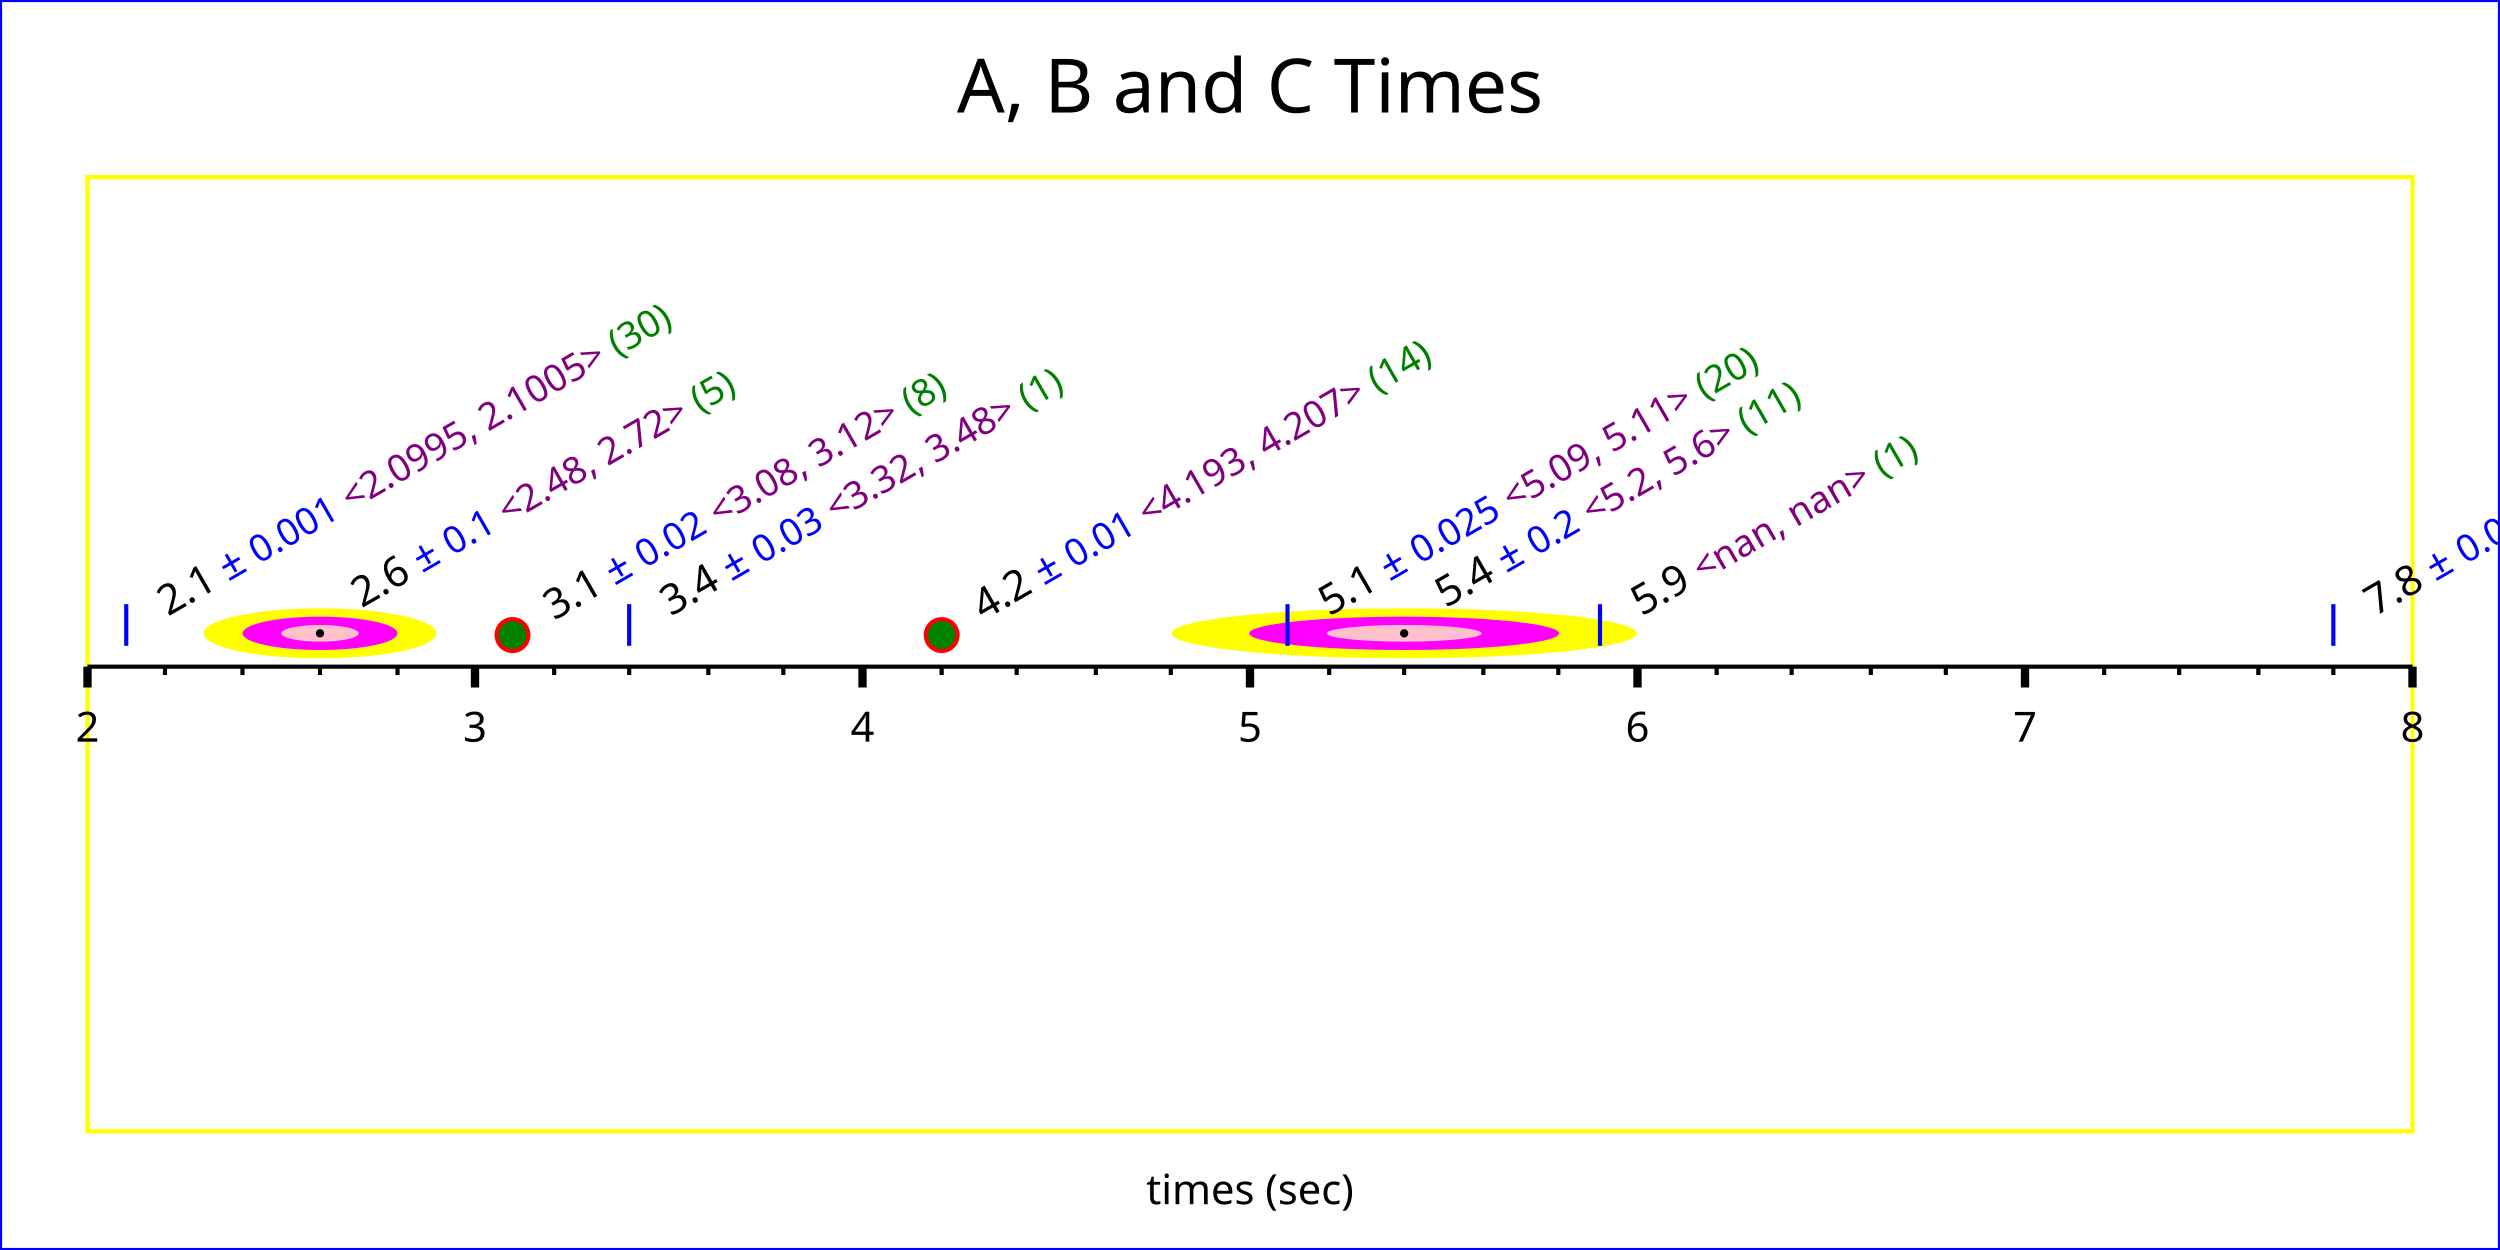
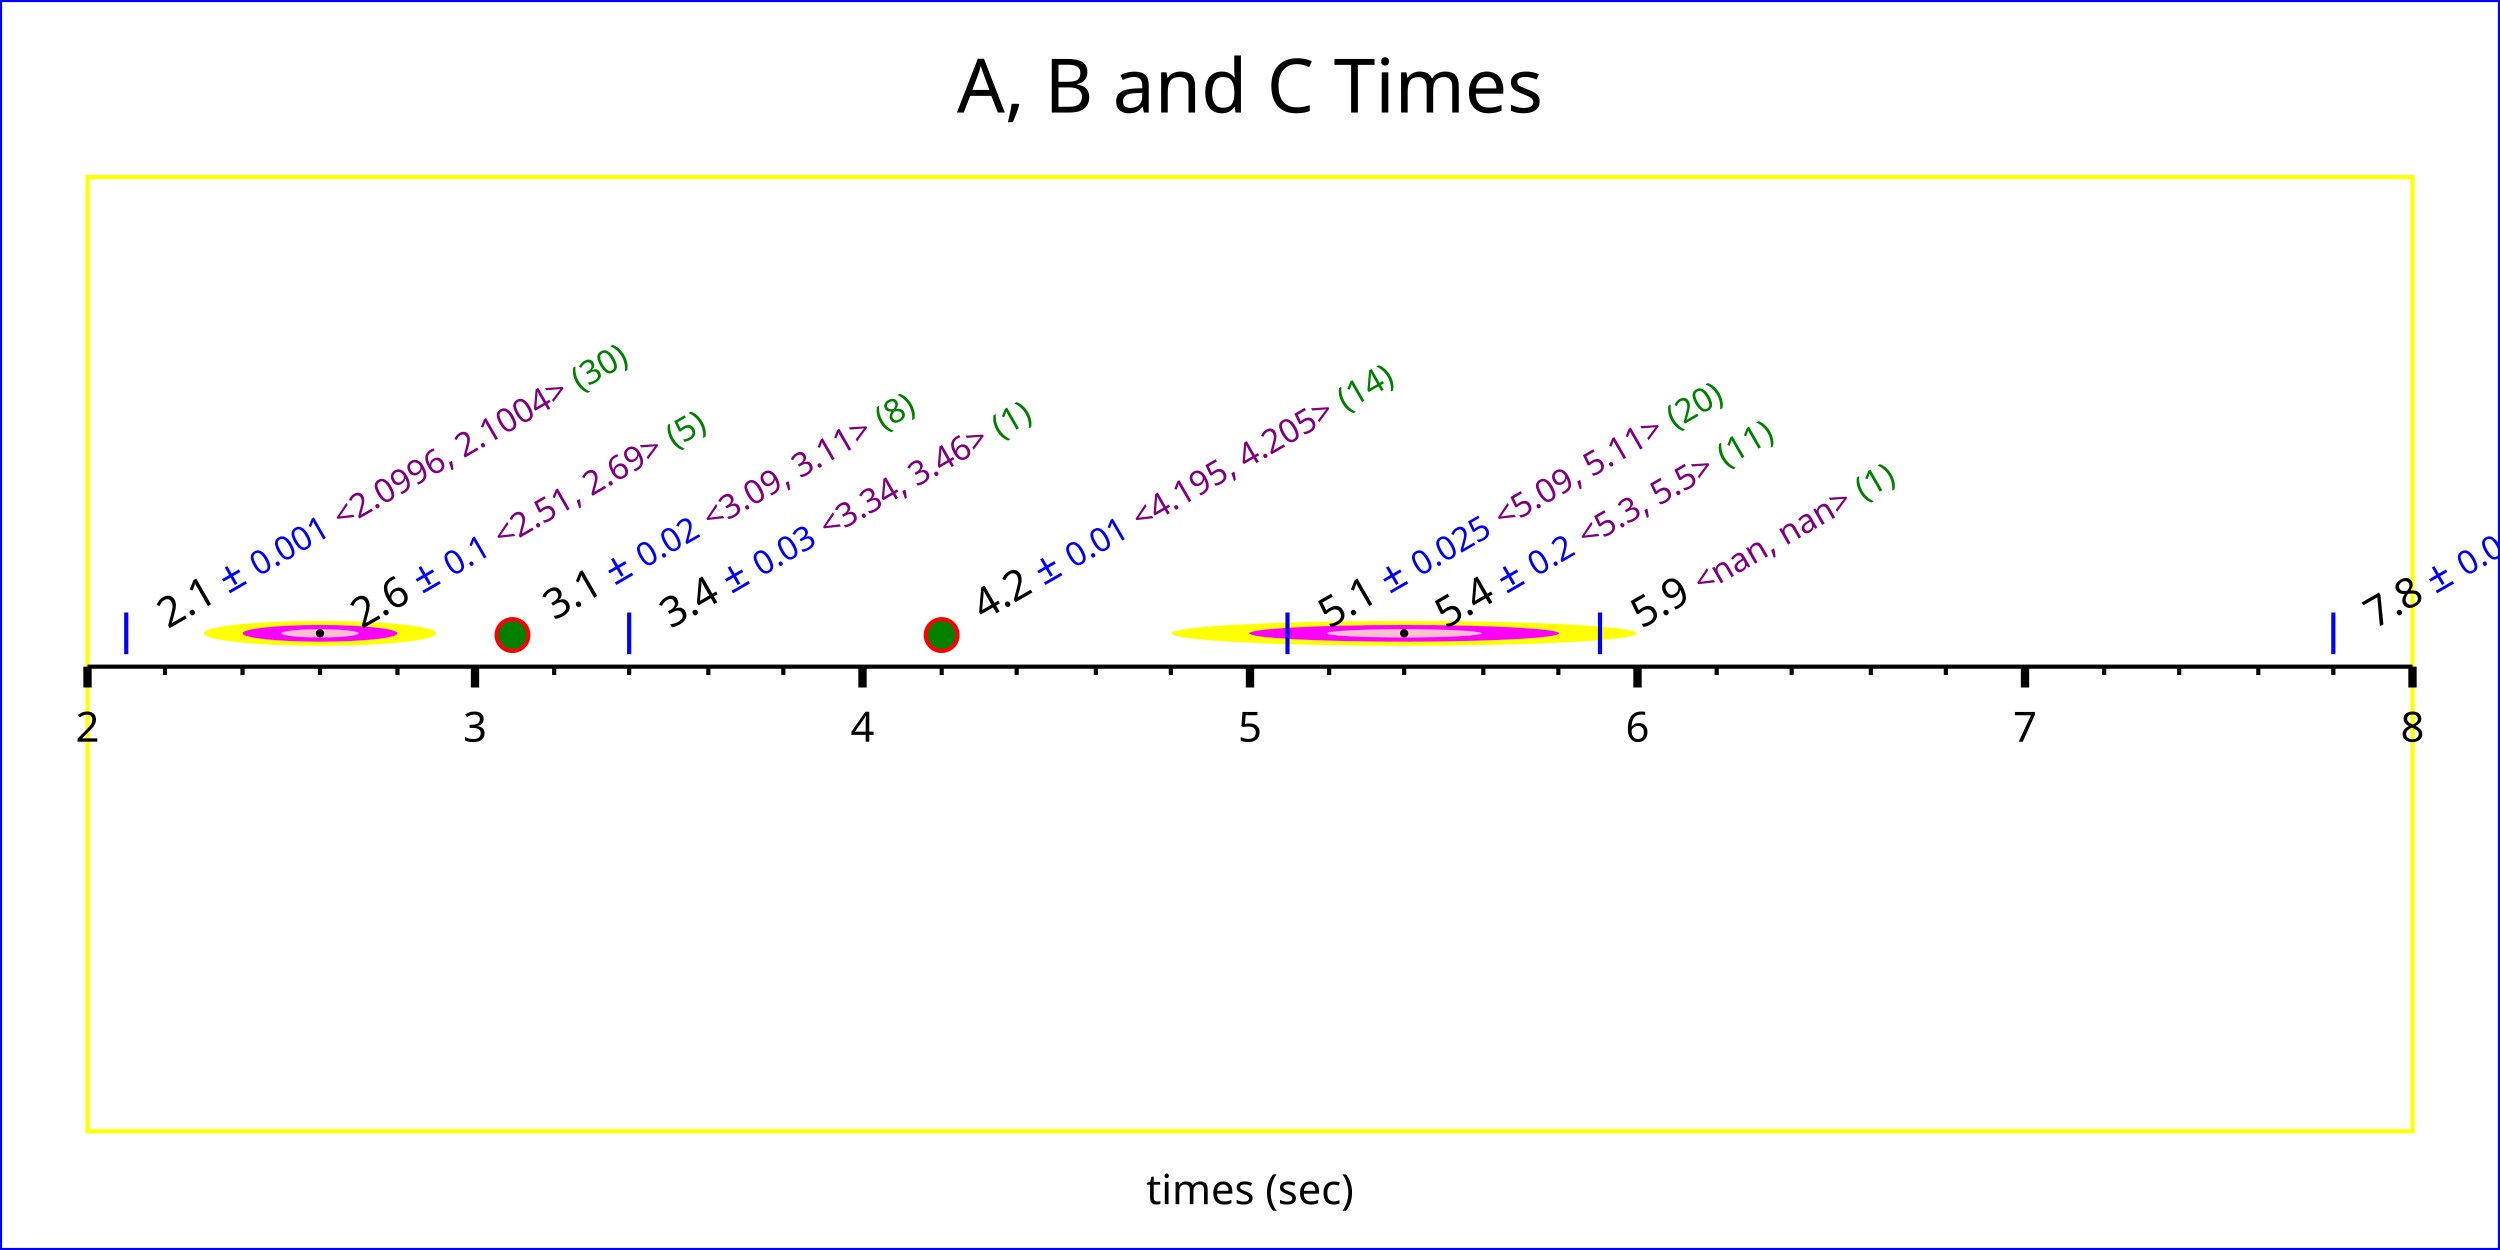
<svg xmlns="http://www.w3.org/2000/svg" width="600" height="300" version="1.1">
  <g id="imageBackground" stroke="rgb(0,0,255)" fill="rgb(255,255,255)" stroke-width="1">
    <rect x="0" y="0" width="600" height="300" />
  </g>
  <g id="plotBackground" stroke="rgb(255,255,0)" fill="rgb(255,255,255)" stroke-width="1">
    <rect x="21" y="42.5" width="558" height="229" />
  </g>
  <g id="xMinorGrid" stroke="rgb(200,220,255)" stroke-width="0.5">
	</g>
  <g id="xMajorGrid" stroke="rgb(200,220,255)" stroke-width="1">
	</g>
  <g id="xAxis" stroke="rgb(0,0,0)" stroke-width="1">
    <line x1="21" y1="160" x2="579" y2="160" />
  </g>
  <g id="xMinorTicks" stroke="rgb(0,0,0)" stroke-width="1">
    <path d="    M39.6,160 L39.6,162     M58.2,160 L58.2,162     M76.8,160 L76.8,162     M95.4,160 L95.4,162     M133,160 L133,162     M151,160 L151,162     M170,160 L170,162     M188,160 L188,162     M226,160 L226,162     M244,160 L244,162     M263,160 L263,162     M281,160 L281,162     M319,160 L319,162     M337,160 L337,162     M356,160 L356,162     M374,160 L374,162     M412,160 L412,162     M430,160 L430,162     M449,160 L449,162     M467,160 L467,162     M505,160 L505,162     M523,160 L523,162     M542,160 L542,162     M560,160 L560,162     " fill="none" />
  </g>
  <g id="xMajorTicks" stroke="rgb(0,0,0)" stroke-width="2">
    <path d="    M21,160 L21,165     M114,160 L114,165     M207,160 L207,165     M300,160 L300,165     M393,160 L393,165     M486,160 L486,165     M579,160 L579,165     " fill="none" />
  </g>
  <g id="xTicksValues" font-size="10" font-family="Verdana" text-anchor="middle">
    <text x="21" y="178">2
		</text>
    <text x="114" y="178">3
		</text>
    <text x="207" y="178">4
		</text>
    <text x="300" y="178">5
		</text>
    <text x="393" y="178">6
		</text>
    <text x="486" y="178">7
		</text>
    <text x="579" y="178">8
		</text>
  </g>
  <g id="xLabel">
    <text x="300" y="289" text-anchor="middle" font-size="10" font-family="Verdana">times (sec)
		</text>
  </g>
  <g id="plotUnc3" stroke="none" fill="rgb(255,255,0)" stroke-width="1">
-     <ellipse cx="76.8" cy="152" rx="27.9" ry="6" />
-     <ellipse cx="337" cy="152" rx="55.8" ry="6" />
+     <ellipse cx="76.8" cy="152" rx="27.9" ry="3" />
+     <ellipse cx="337" cy="152" rx="55.8" ry="3" />
  </g>
  <g id="plotUnc2" stroke="none" fill="rgb(255,0,255)" stroke-width="1">
-     <ellipse cx="76.8" cy="152" rx="18.6" ry="4" />
-     <ellipse cx="337" cy="152" rx="37.2" ry="4" />
+     <ellipse cx="76.8" cy="152" rx="18.6" ry="2" />
+     <ellipse cx="337" cy="152" rx="37.2" ry="2" />
  </g>
  <g id="plotUnc1" stroke="none" fill="rgb(255,192,203)" stroke-width="1">
-     <ellipse cx="76.8" cy="152" rx="9.3" ry="2" />
-     <ellipse cx="337" cy="152" rx="18.6" ry="2" />
+     <ellipse cx="76.8" cy="152" rx="9.3" ry="1" />
+     <ellipse cx="337" cy="152" rx="18.6" ry="1" />
  </g>
  <g id="plotPoints">
    <g stroke="rgb(255,0,0)" fill="rgb(0,128,0)" font-size="10" font-family="Lucida Sans Unicode" text-anchor="middle">
      <text x="123" y="155">●
		</text>
      <text x="226" y="155">●
		</text>
    </g>
    <g stroke="rgb(0,0,255)" font-size="5" font-family="Lucida Sans Unicode" text-anchor="middle">
-       <line x1="30.3" y1="155" x2="30.3" y2="145" />
-       <line x1="309" y1="155" x2="309" y2="145" />
-       <line x1="560" y1="155" x2="560" y2="145" />
-       <line x1="151" y1="155" x2="151" y2="145" />
-       <line x1="384" y1="155" x2="384" y2="145" />
+       <line x1="30.3" y1="157" x2="30.3" y2="147" />
+       <line x1="309" y1="157" x2="309" y2="147" />
+       <line x1="560" y1="157" x2="560" y2="147" />
+       <line x1="151" y1="157" x2="151" y2="147" />
+       <line x1="384" y1="157" x2="384" y2="147" />
    </g>
    <g stroke="rgb(0,0,0)" fill="rgb(0,0,0)" font-size="5" font-family="Lucida Sans Unicode" text-anchor="middle">
      <circle cx="76.8" cy="152" r="0.5" />
      <circle cx="337" cy="152" r="0.5" />
    </g>
  </g>
  <g id="title">
    <text x="300" y="27" text-anchor="middle" font-size="18" font-family="Verdana">A, B and C Times
		</text>
  </g>
  <g id="plotXValues">
    <g>
      <text x="133" y="149" transform="rotate(-30 133 149)" font-size="10" font-family="Verdana">3.1
		<tspan fill="rgb(0,0,255)" font-size="10" font-family="Verdana"> ±</tspan>
-         <tspan fill="rgb(0,0,255)" font-size="9" font-family="Verdana">0.02</tspan>
-         <tspan fill="rgb(128,0,128)" font-size="9" font-family="Verdana"> &lt;3.08, 3.12&gt;</tspan>
-         <tspan fill="rgb(0,128,0)" font-size="9" font-family="Verdana"> (8)</tspan>
+         <tspan fill="rgb(0,0,255)" font-size="8" font-family="Verdana">0.02</tspan>
+         <tspan fill="rgb(128,0,128)" font-size="8" font-family="Verdana"> &lt;3.09, 3.11&gt;</tspan>
+         <tspan fill="rgb(0,128,0)" font-size="8" font-family="Verdana"> (8)</tspan>
      </text>
    </g>
    <g>
      <text x="236" y="149" transform="rotate(-30 236 149)" font-size="10" font-family="Verdana">4.2
		<tspan fill="rgb(0,0,255)" font-size="10" font-family="Verdana"> ±</tspan>
-         <tspan fill="rgb(0,0,255)" font-size="9" font-family="Verdana">0.01</tspan>
-         <tspan fill="rgb(128,0,128)" font-size="9" font-family="Verdana"> &lt;4.193, 4.207&gt;</tspan>
-         <tspan fill="rgb(0,128,0)" font-size="9" font-family="Verdana"> (14)</tspan>
+         <tspan fill="rgb(0,0,255)" font-size="8" font-family="Verdana">0.01</tspan>
+         <tspan fill="rgb(128,0,128)" font-size="8" font-family="Verdana"> &lt;4.195, 4.205&gt;</tspan>
+         <tspan fill="rgb(0,128,0)" font-size="8" font-family="Verdana"> (14)</tspan>
      </text>
    </g>
    <g>
-       <text x="40.3" y="148" transform="rotate(-30 40.3 148)" font-size="10" font-family="Verdana">2.1
+       <text x="40.3" y="151" transform="rotate(-30 40.3 151)" font-size="10" font-family="Verdana">2.1
		<tspan fill="rgb(0,0,255)" font-size="10" font-family="Verdana"> ±</tspan>
-         <tspan fill="rgb(0,0,255)" font-size="9" font-family="Verdana">0.001</tspan>
-         <tspan fill="rgb(128,0,128)" font-size="9" font-family="Verdana"> &lt;2.0995, 2.1005&gt;</tspan>
-         <tspan fill="rgb(0,128,0)" font-size="9" font-family="Verdana"> (30)</tspan>
+         <tspan fill="rgb(0,0,255)" font-size="8" font-family="Verdana">0.001</tspan>
+         <tspan fill="rgb(128,0,128)" font-size="8" font-family="Verdana"> &lt;2.0996, 2.1004&gt;</tspan>
+         <tspan fill="rgb(0,128,0)" font-size="8" font-family="Verdana"> (30)</tspan>
      </text>
    </g>
    <g>
-       <text x="319" y="148" transform="rotate(-30 319 148)" font-size="10" font-family="Verdana">5.1
+       <text x="319" y="151" transform="rotate(-30 319 151)" font-size="10" font-family="Verdana">5.1
		<tspan fill="rgb(0,0,255)" font-size="10" font-family="Verdana"> ±</tspan>
-         <tspan fill="rgb(0,0,255)" font-size="9" font-family="Verdana">0.025</tspan>
-         <tspan fill="rgb(128,0,128)" font-size="9" font-family="Verdana"> &lt;5.09, 5.11&gt;</tspan>
-         <tspan fill="rgb(0,128,0)" font-size="9" font-family="Verdana"> (20)</tspan>
+         <tspan fill="rgb(0,0,255)" font-size="8" font-family="Verdana">0.025</tspan>
+         <tspan fill="rgb(128,0,128)" font-size="8" font-family="Verdana"> &lt;5.09, 5.11&gt;</tspan>
+         <tspan fill="rgb(0,128,0)" font-size="8" font-family="Verdana"> (20)</tspan>
      </text>
    </g>
    <g>
-       <text x="570" y="148" transform="rotate(-30 570 148)" font-size="10" font-family="Verdana">7.8
+       <text x="570" y="151" transform="rotate(-30 570 151)" font-size="10" font-family="Verdana">7.8
		<tspan fill="rgb(0,0,255)" font-size="10" font-family="Verdana"> ±</tspan>
-         <tspan fill="rgb(0,0,255)" font-size="9" font-family="Verdana">0.0025</tspan>
-         <tspan fill="rgb(128,0,128)" font-size="9" font-family="Verdana"> &lt;7.794, 7.806&gt;</tspan>
-         <tspan fill="rgb(0,128,0)" font-size="9" font-family="Verdana"> (1)</tspan>
+         <tspan fill="rgb(0,0,255)" font-size="8" font-family="Verdana">0.0025</tspan>
+         <tspan fill="rgb(128,0,128)" font-size="8" font-family="Verdana"> &lt;7.795, 7.805&gt;</tspan>
+         <tspan fill="rgb(0,128,0)" font-size="8" font-family="Verdana"> (1)</tspan>
      </text>
    </g>
    <g>
-       <text x="161" y="148" transform="rotate(-30 161 148)" font-size="10" font-family="Verdana">3.4
+       <text x="161" y="151" transform="rotate(-30 161 151)" font-size="10" font-family="Verdana">3.4
		<tspan fill="rgb(0,0,255)" font-size="10" font-family="Verdana"> ±</tspan>
-         <tspan fill="rgb(0,0,255)" font-size="9" font-family="Verdana">0.03</tspan>
-         <tspan fill="rgb(128,0,128)" font-size="9" font-family="Verdana"> &lt;3.32, 3.48&gt;</tspan>
-         <tspan fill="rgb(0,128,0)" font-size="9" font-family="Verdana"> (1)</tspan>
+         <tspan fill="rgb(0,0,255)" font-size="8" font-family="Verdana">0.03</tspan>
+         <tspan fill="rgb(128,0,128)" font-size="8" font-family="Verdana"> &lt;3.34, 3.46&gt;</tspan>
+         <tspan fill="rgb(0,128,0)" font-size="8" font-family="Verdana"> (1)</tspan>
      </text>
    </g>
    <g>
-       <text x="394" y="148" transform="rotate(-30 394 148)" font-size="10" font-family="Verdana">5.9
- 		<tspan fill="rgb(128,0,128)" font-size="9" font-family="Verdana"> &lt;nan, nan&gt;</tspan>
-         <tspan fill="rgb(0,128,0)" font-size="9" font-family="Verdana"> (1)</tspan>
+       <text x="394" y="151" transform="rotate(-30 394 151)" font-size="10" font-family="Verdana">5.9
+ 		<tspan fill="rgb(128,0,128)" font-size="8" font-family="Verdana"> &lt;nan, nan&gt;</tspan>
+         <tspan fill="rgb(0,128,0)" font-size="8" font-family="Verdana"> (1)</tspan>
      </text>
    </g>
    <g>
-       <text x="86.8" y="146" transform="rotate(-30 86.8 146)" font-size="10" font-family="Verdana">2.6
+       <text x="86.8" y="151" transform="rotate(-30 86.8 151)" font-size="10" font-family="Verdana">2.6
		<tspan fill="rgb(0,0,255)" font-size="10" font-family="Verdana"> ±</tspan>
-         <tspan fill="rgb(0,0,255)" font-size="9" font-family="Verdana">0.1</tspan>
-         <tspan fill="rgb(128,0,128)" font-size="9" font-family="Verdana"> &lt;2.48, 2.72&gt;</tspan>
-         <tspan fill="rgb(0,128,0)" font-size="9" font-family="Verdana"> (5)</tspan>
+         <tspan fill="rgb(0,0,255)" font-size="8" font-family="Verdana">0.1</tspan>
+         <tspan fill="rgb(128,0,128)" font-size="8" font-family="Verdana"> &lt;2.51, 2.69&gt;</tspan>
+         <tspan fill="rgb(0,128,0)" font-size="8" font-family="Verdana"> (5)</tspan>
      </text>
    </g>
    <g>
-       <text x="347" y="146" transform="rotate(-30 347 146)" font-size="10" font-family="Verdana">5.4
+       <text x="347" y="151" transform="rotate(-30 347 151)" font-size="10" font-family="Verdana">5.4
		<tspan fill="rgb(0,0,255)" font-size="10" font-family="Verdana"> ±</tspan>
-         <tspan fill="rgb(0,0,255)" font-size="9" font-family="Verdana">0.2</tspan>
-         <tspan fill="rgb(128,0,128)" font-size="9" font-family="Verdana"> &lt;5.2, 5.6&gt;</tspan>
-         <tspan fill="rgb(0,128,0)" font-size="9" font-family="Verdana"> (11)</tspan>
+         <tspan fill="rgb(0,0,255)" font-size="8" font-family="Verdana">0.2</tspan>
+         <tspan fill="rgb(128,0,128)" font-size="8" font-family="Verdana"> &lt;5.3, 5.5&gt;</tspan>
+         <tspan fill="rgb(0,128,0)" font-size="8" font-family="Verdana"> (11)</tspan>
      </text>
    </g>
  </g>
</svg>
